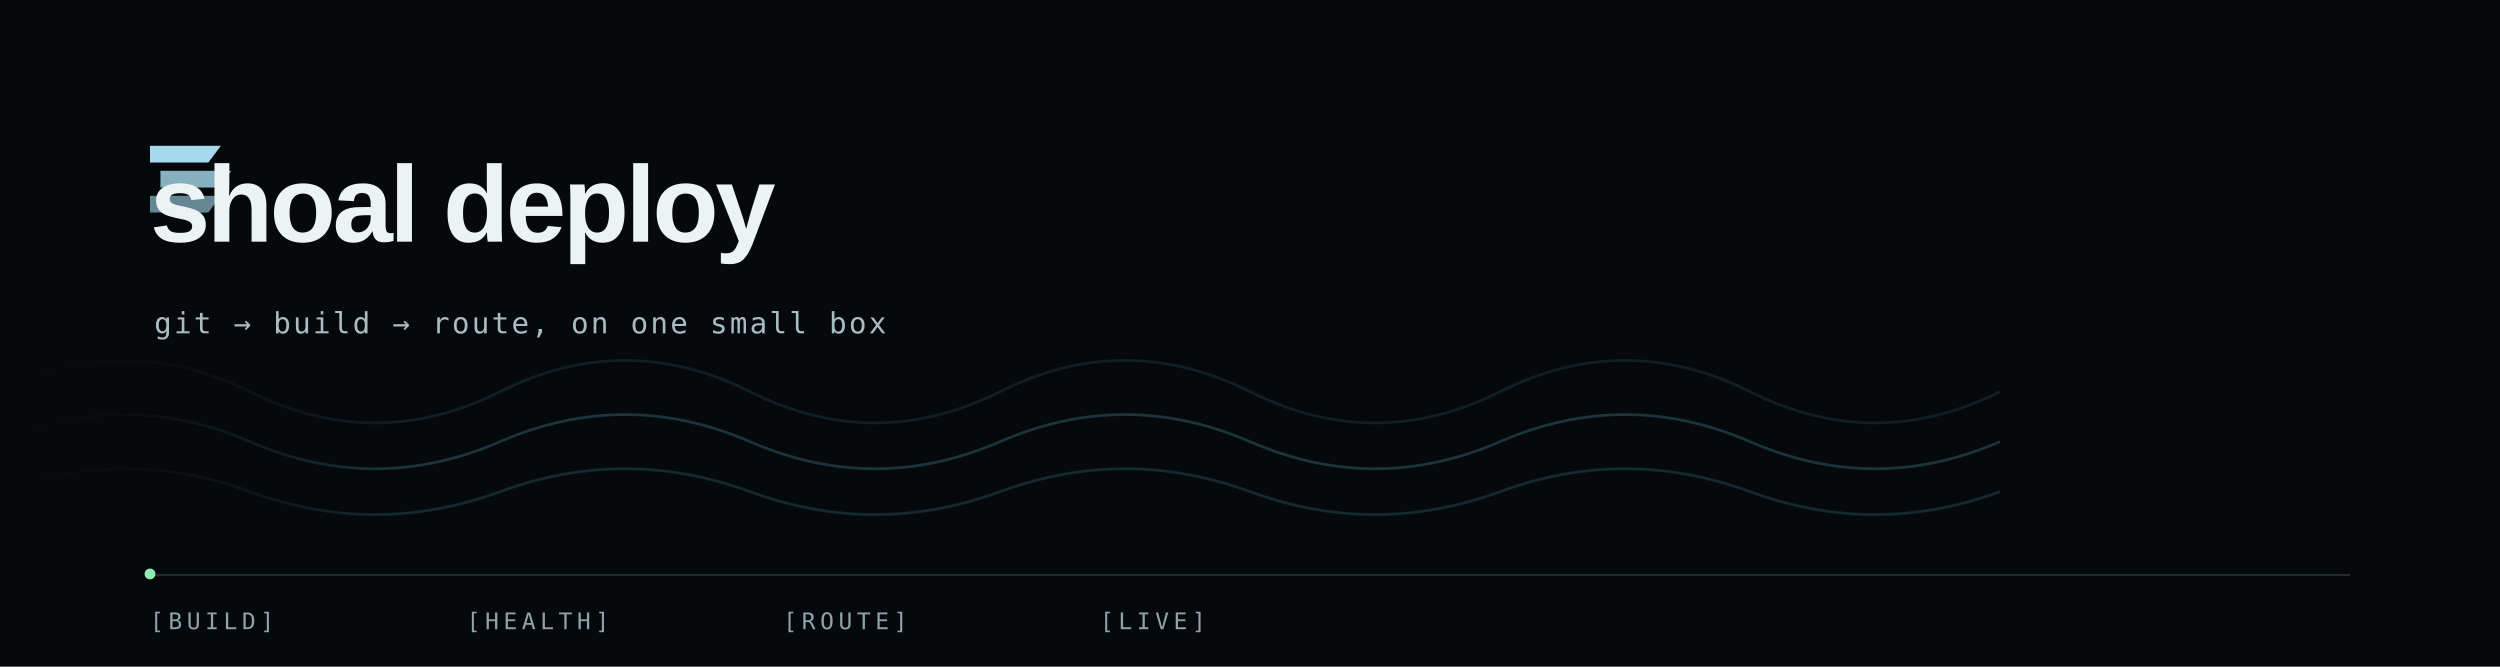
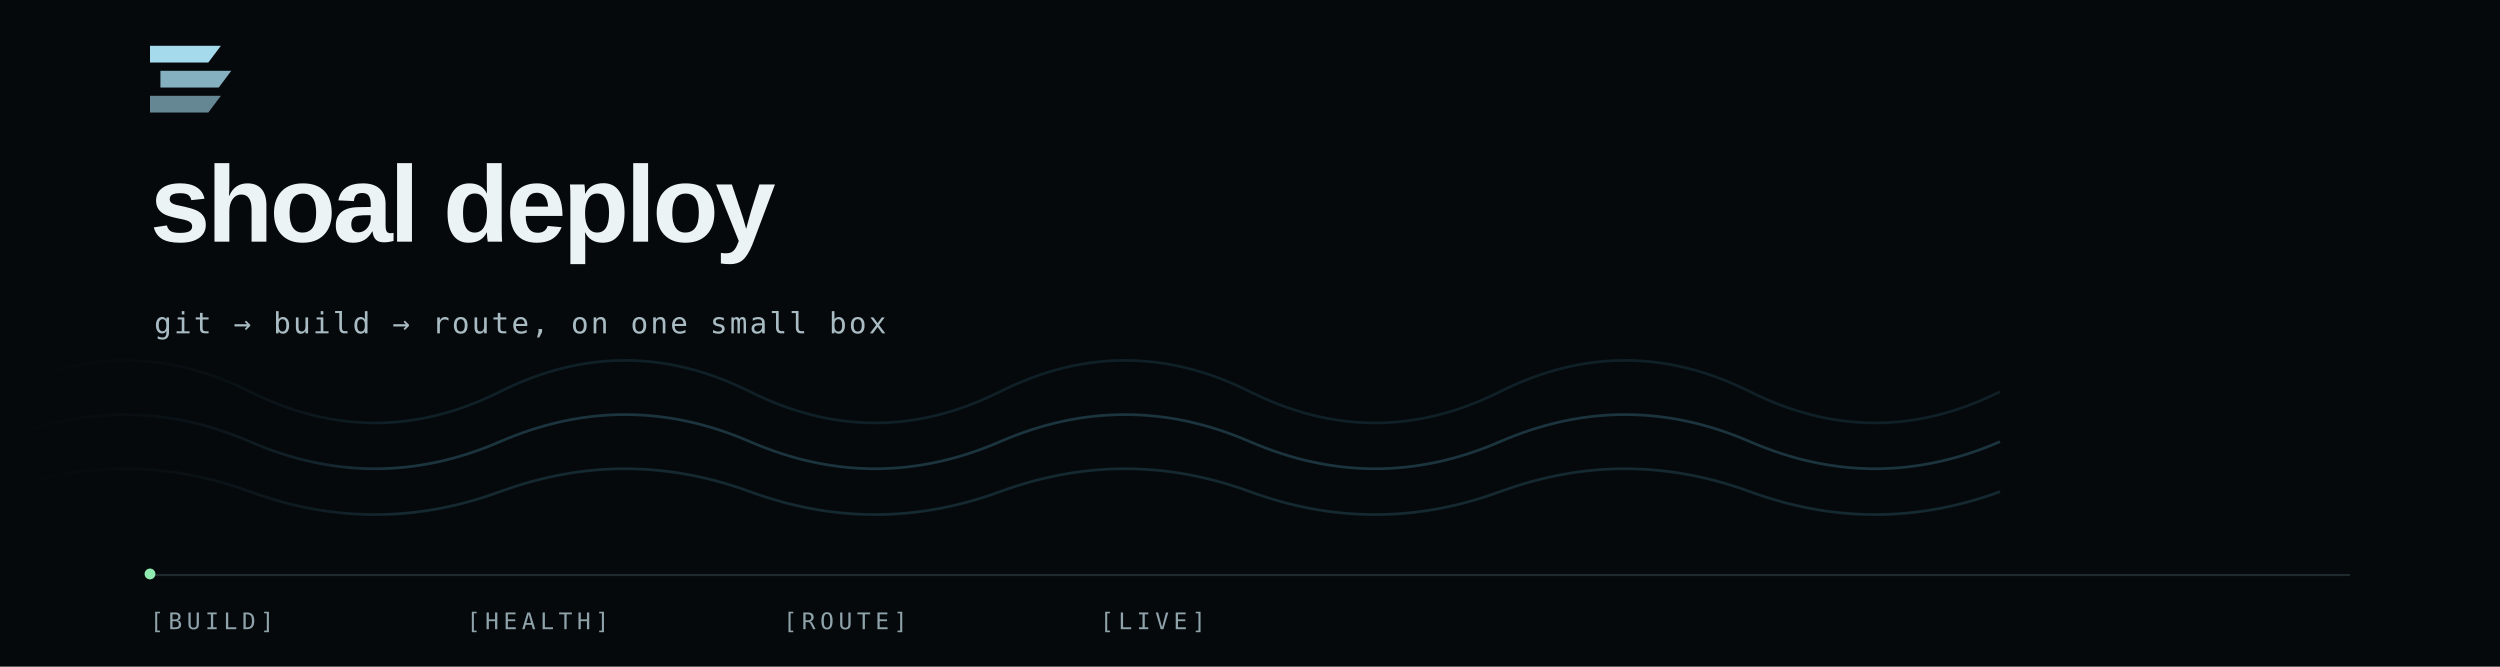
<svg xmlns="http://www.w3.org/2000/svg" viewBox="0 0 1200 320" width="1200" height="320" role="img" aria-label="Shoal Deploy">
  <style>
    .bg { fill: #06090c; }
    .wave { fill: none; stroke: #1d3944; stroke-width: 1.3; opacity: .9; }
    .wave.b { stroke: #162c34; }
    .wave.c { stroke: #10222a; }
    .w1 { animation: drift 14s linear infinite; }
    .w2 { animation: drift 22s linear infinite reverse; }
    .w3 { animation: drift 30s linear infinite; }
    @keyframes drift { from { transform: translateX(0); } to { transform: translateX(-240px); } }
    .word { font-family: "Archivo", "Arial Narrow", Arial, sans-serif; fill: #ecf3f5; font-size: 52px; letter-spacing: -1.6px; font-weight: 600; }
    .sub { font-family: "Geist Mono", ui-monospace, SFMono-Regular, Menlo, monospace; fill: #a9bcc3; font-size: 14px; letter-spacing: 1.1px; }
    .tag { font-family: "Geist Mono", ui-monospace, SFMono-Regular, Menlo, monospace; fill: #8ea3aa; font-size: 11px; letter-spacing: 2.2px; }
    .ice { fill: #a5d9ec; }
    .green { fill: #8febb0; }
    .rule { stroke: rgba(165,217,236,.16); stroke-width: 1; }
    .fish { fill: #a5d9ec; }
    .pulse { animation: pulse 2.6s ease-in-out infinite; }
    @keyframes pulse { 0%, 100% { opacity: .35; } 50% { opacity: 1; } }
    .travel { animation: travel 6s cubic-bezier(.6,0,.4,1) infinite; }
    @keyframes travel { 0% { transform: translateX(0); opacity: 0; } 12% { opacity: 1; } 88% { opacity: 1; } 100% { transform: translateX(456px); opacity: 0; } }
    .fade { animation: fade 3.4s ease-in-out infinite; }
    .fade2 { animation: fade 3.4s ease-in-out .45s infinite; }
    .fade3 { animation: fade 3.4s ease-in-out .9s infinite; }
    @keyframes fade { 0%, 100% { opacity: .4; } 45% { opacity: 1; } }
    @media (prefers-reduced-motion: reduce) { .w1,.w2,.w3,.pulse,.travel,.fade,.fade2,.fade3 { animation: none; } }
  </style>
  <defs>
    <linearGradient id="edge" x1="0" x2="1" y1="0" y2="0">
      <stop offset="0" stop-color="#000" stop-opacity="0" />
      <stop offset="0.16" stop-color="#fff" stop-opacity="1" />
      <stop offset="0.84" stop-color="#fff" stop-opacity="1" />
      <stop offset="1" stop-color="#000" stop-opacity="0" />
    </linearGradient>
    <mask id="fadeMask">
      <rect width="1200" height="320" fill="url(#edge)" />
    </mask>
  </defs>
  <rect class="bg" width="1200" height="320" />
  <g mask="url(#fadeMask)">
    <path class="wave w1" d="M-240 212 q 60 -26 120 0 t 120 0 t 120 0 t 120 0 t 120 0 t 120 0 t 120 0 t 120 0 t 120 0 t 120 0" />
    <path class="wave b w2" d="M-240 236 q 60 -22 120 0 t 120 0 t 120 0 t 120 0 t 120 0 t 120 0 t 120 0 t 120 0 t 120 0 t 120 0" />
    <path class="wave c w3" d="M-240 188 q 60 -30 120 0 t 120 0 t 120 0 t 120 0 t 120 0 t 120 0 t 120 0 t 120 0 t 120 0 t 120 0" />
  </g>
  <g transform="translate(72,116)">
-     <g transform="translate(0,-46)">
+     <g transform="translate(0,-94)">
      <path class="fish" d="M0 0 h34 l-6 8 H0z" />
      <path class="fish" d="M5 12 h34 l-6 8 H5z" opacity=".8" />
      <path class="fish" d="M0 24 h34 l-6 8 H0z" opacity=".6" />
    </g>
    <text class="word" x="0" y="0">shoal deploy</text>
    <text class="sub" x="2" y="44">git → build → route, on one small box</text>
  </g>
  <g transform="translate(72,276)">
    <line class="rule" x1="0" y1="0" x2="1056" y2="0" />
    <text class="tag" x="0" y="26">[BUILD]</text>
    <text class="tag fade" x="152" y="26">[HEALTH]</text>
    <text class="tag fade2" x="304" y="26">[ROUTE]</text>
    <text class="tag fade3" x="456" y="26">[LIVE]</text>
    <circle class="green travel" cx="0" cy="-0.5" r="2.6" />
  </g>
</svg>
